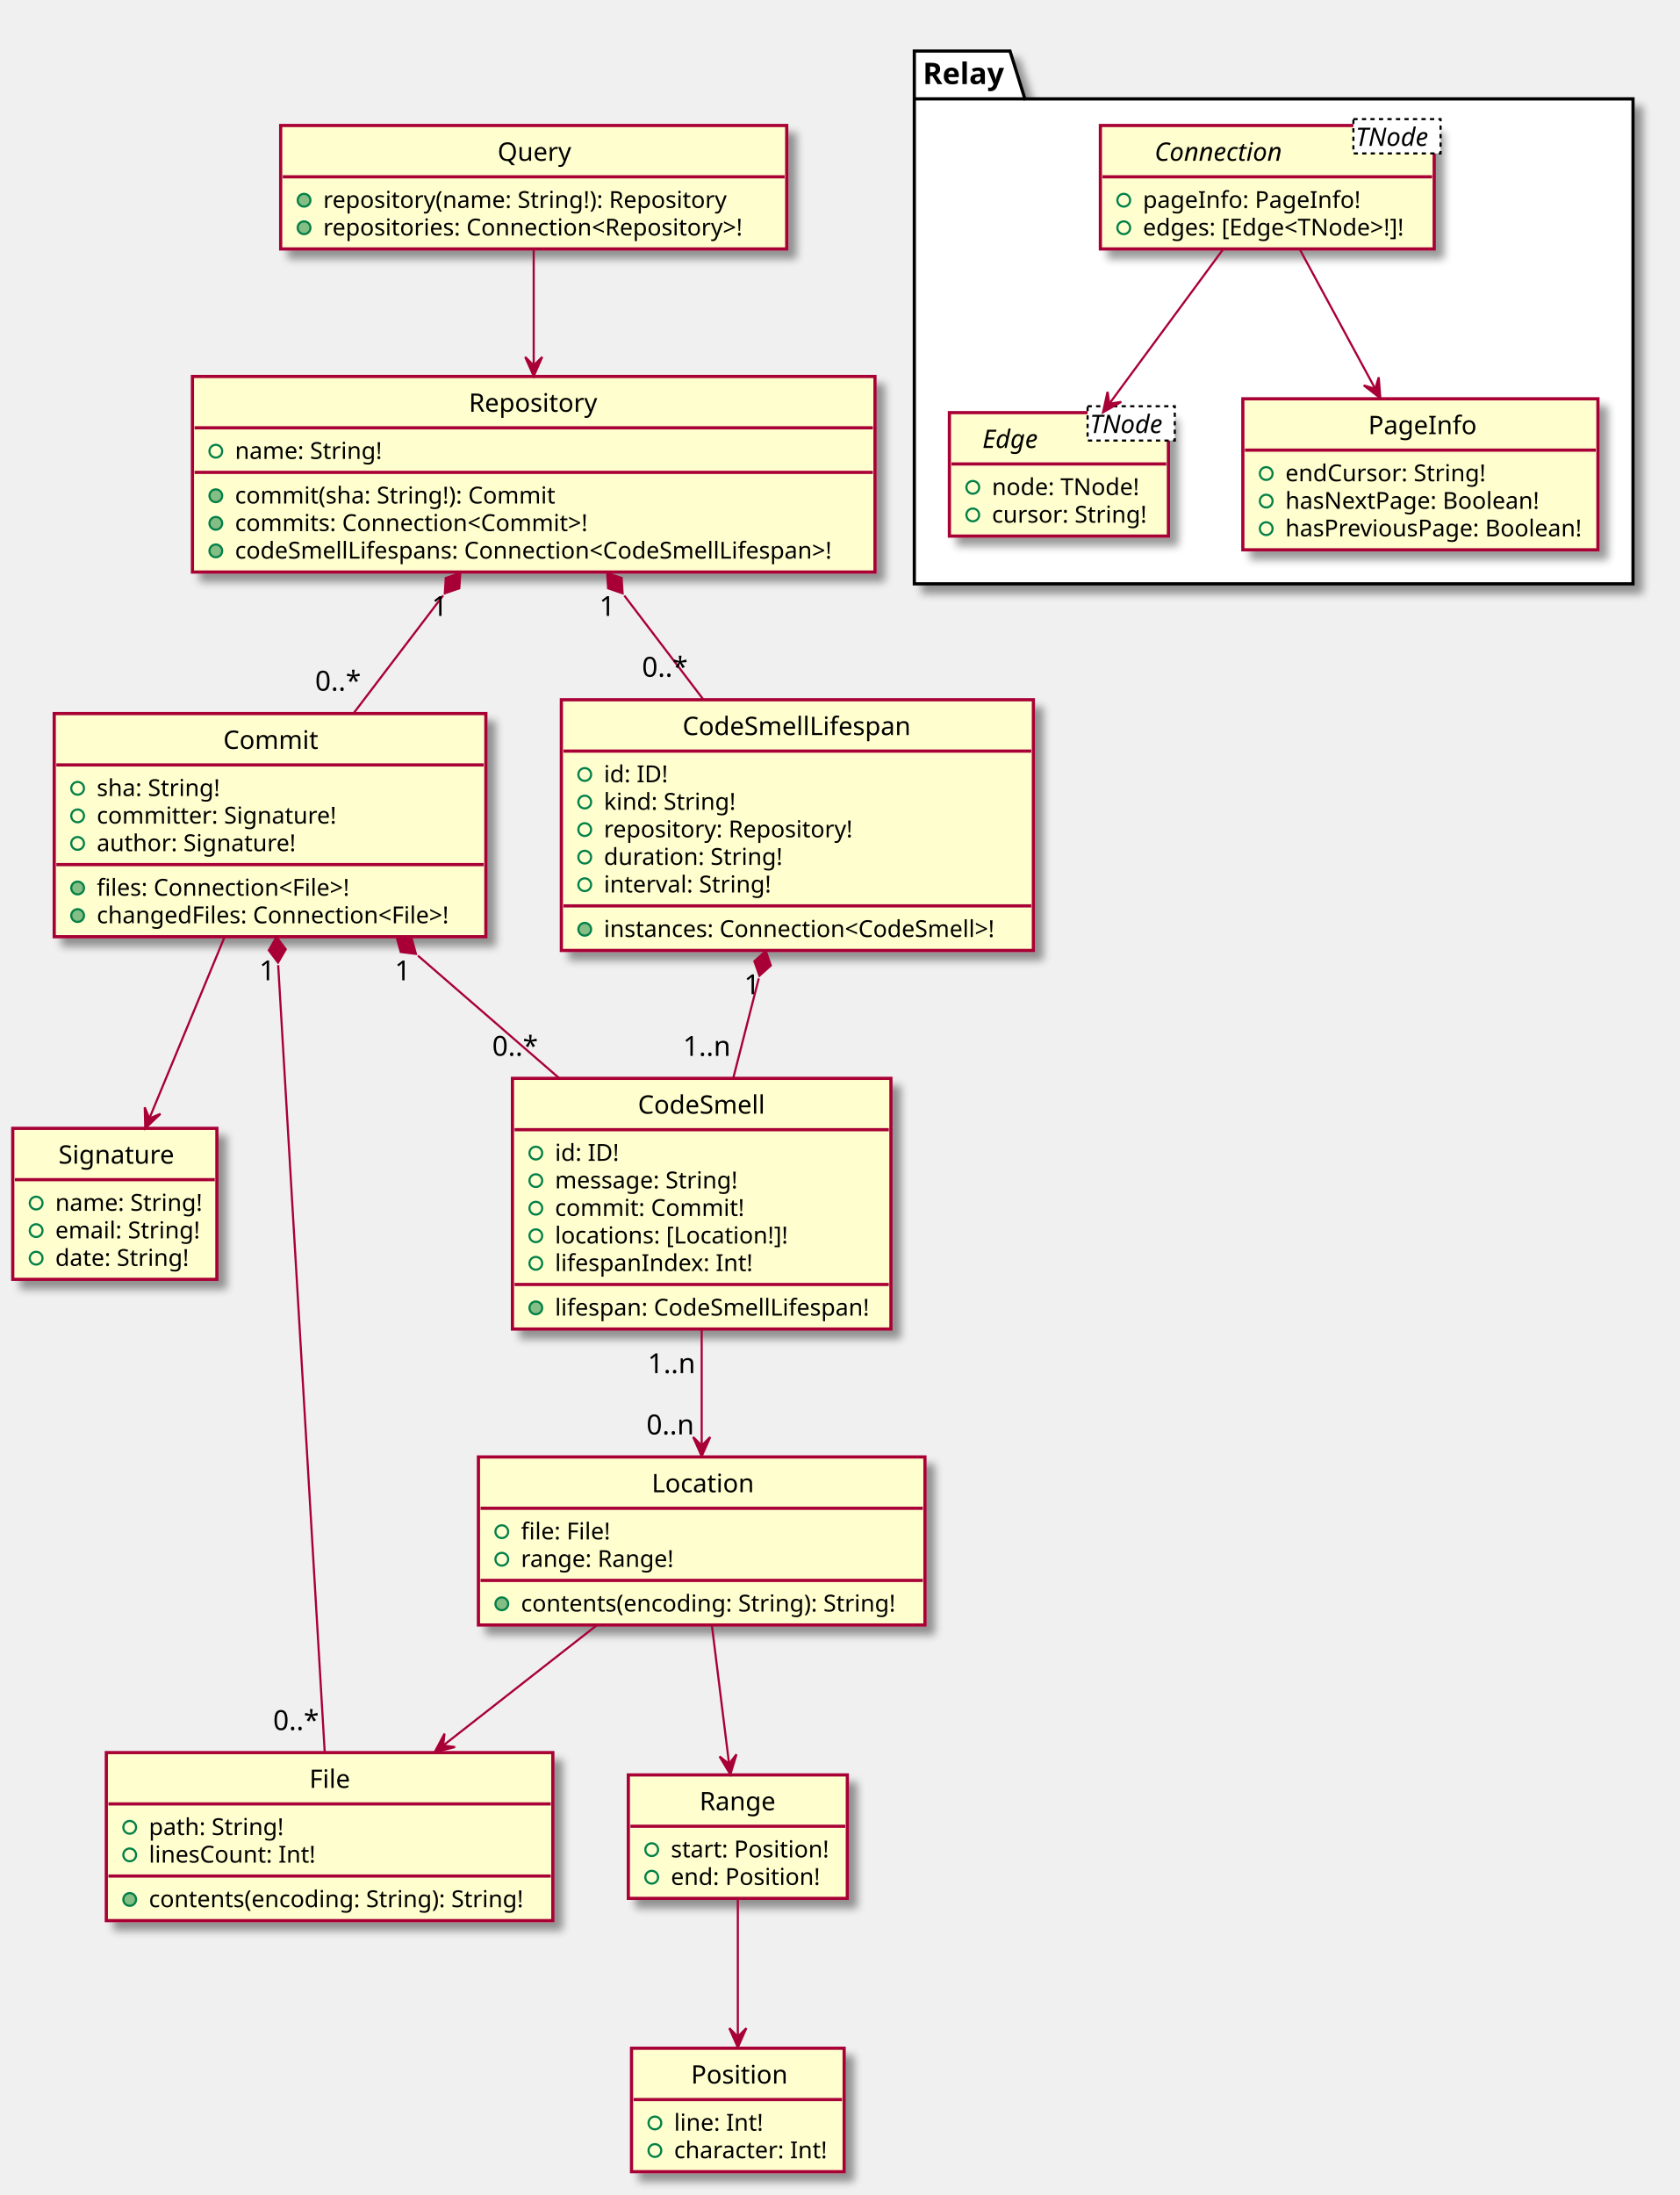
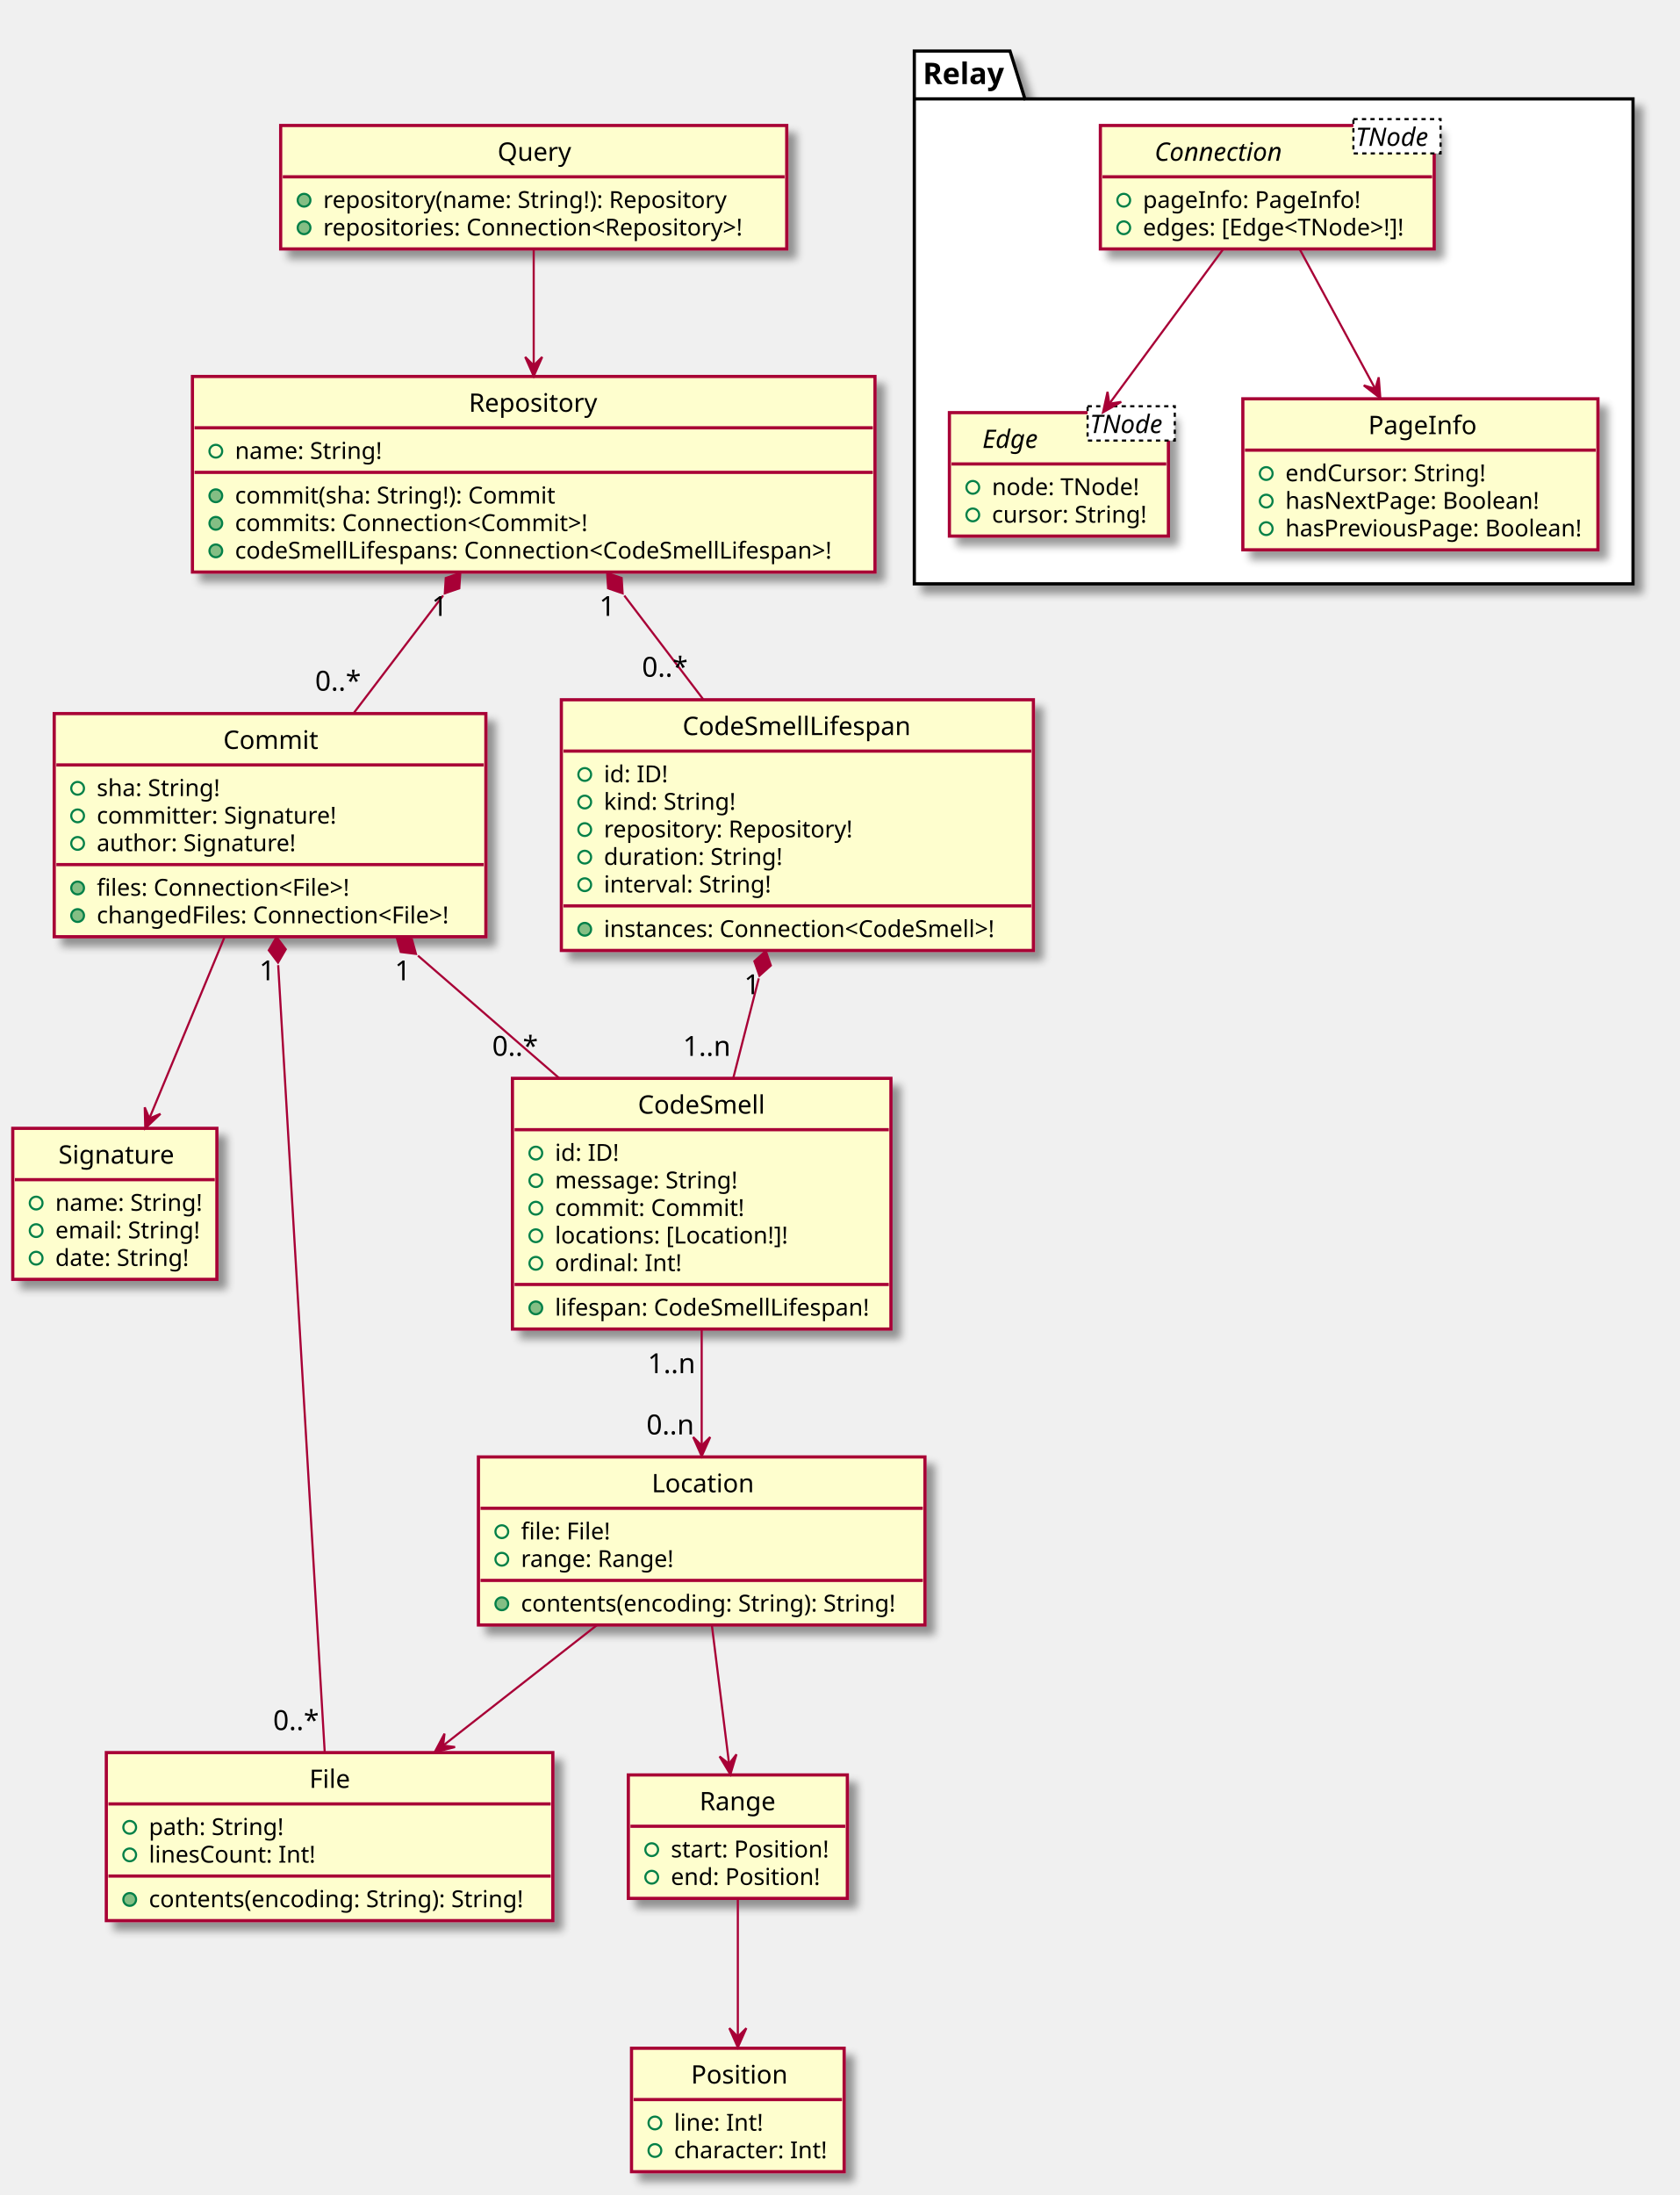
<svg xmlns="http://www.w3.org/2000/svg" contentScriptType="application/ecmascript" contentStyleType="text/css" height="1032px" preserveAspectRatio="none" style="width:790px;height:1032px;" version="1.1" viewBox="0 0 790 1032" width="790px" zoomAndPan="magnify">
  <defs>
-     <filter height="300%" id="f1eajovxebm3k2" width="300%" x="-1" y="-1">
+     <filter height="300%" id="f13iiy6ro13sih" width="300%" x="-1" y="-1">
      <feGaussianBlur result="blurOut" stdDeviation="2.0" />
      <feColorMatrix in="blurOut" result="blurOut2" type="matrix" values="0 0 0 0 0 0 0 0 0 0 0 0 0 0 0 0 0 0 .4 0" />
      <feOffset dx="4.0" dy="4.0" in="blurOut2" result="blurOut3" />
      <feBlend in="SourceGraphic" in2="blurOut3" mode="normal" />
    </filter>
  </defs>
  <g>
-     <polygon fill="#FFFFFF" filter="url(#f1eajovxebm3k2)" points="430,24,475,24,482,46.488,768,46.488,768,274.5,430,274.5,430,24" style="stroke: #000000; stroke-width: 1.5;" />
+     <polygon fill="#FFFFFF" filter="url(#f13iiy6ro13sih)" points="430,24,475,24,482,46.488,768,46.488,768,274.5,430,274.5,430,24" style="stroke: #000000; stroke-width: 1.5;" />
    <line style="stroke: #000000; stroke-width: 1.5;" x1="430" x2="482" y1="46.488" y2="46.488" />
    <text fill="#000000" font-family="sans-serif" font-size="14" font-weight="bold" lengthAdjust="spacingAndGlyphs" textLength="39" x="434" y="39.535">Relay</text>
-     <rect fill="#FEFECE" filter="url(#f1eajovxebm3k2)" height="58.043" id="Relay.Connection" style="stroke: #A80036; stroke-width: 1.5;" width="157" x="517.5" y="59" />
+     <rect fill="#FEFECE" filter="url(#f13iiy6ro13sih)" height="58.043" id="Relay.Connection" style="stroke: #A80036; stroke-width: 1.5;" width="157" x="517.5" y="59" />
    <text fill="#000000" font-family="sans-serif" font-size="12" font-style="italic" lengthAdjust="spacingAndGlyphs" textLength="63" x="543" y="75.602">Connection</text>
    <rect fill="#FFFFFF" height="16.133" style="stroke: #000000; stroke-width: 1.0; stroke-dasharray: 2.0,2.0;" width="41" x="636.5" y="56" />
    <text fill="#000000" font-family="sans-serif" font-size="12" font-style="italic" lengthAdjust="spacingAndGlyphs" textLength="39" x="637.5" y="68.602">TNode</text>
    <line style="stroke: #A80036; stroke-width: 1.5;" x1="518.5" x2="673.5" y1="83.133" y2="83.133" />
    <ellipse cx="528.5" cy="94.133" fill="none" rx="3" ry="3" style="stroke: #038048; stroke-width: 1.0;" />
    <text fill="#000000" font-family="sans-serif" font-size="11" lengthAdjust="spacingAndGlyphs" textLength="102" x="537.5" y="97.768">pageInfo: PageInfo!</text>
    <ellipse cx="528.5" cy="107.088" fill="none" rx="3" ry="3" style="stroke: #038048; stroke-width: 1.0;" />
    <text fill="#000000" font-family="sans-serif" font-size="11" lengthAdjust="spacingAndGlyphs" textLength="131" x="537.5" y="110.723">edges: [Edge&lt;TNode&gt;!]!</text>
-     <rect fill="#FEFECE" filter="url(#f1eajovxebm3k2)" height="58.043" id="Relay.Edge" style="stroke: #A80036; stroke-width: 1.5;" width="103" x="446.5" y="194" />
+     <rect fill="#FEFECE" filter="url(#f13iiy6ro13sih)" height="58.043" id="Relay.Edge" style="stroke: #A80036; stroke-width: 1.5;" width="103" x="446.5" y="194" />
    <text fill="#000000" font-family="sans-serif" font-size="12" font-style="italic" lengthAdjust="spacingAndGlyphs" textLength="29" x="462" y="210.602">Edge</text>
    <rect fill="#FFFFFF" height="16.133" style="stroke: #000000; stroke-width: 1.0; stroke-dasharray: 2.0,2.0;" width="41" x="511.5" y="191" />
    <text fill="#000000" font-family="sans-serif" font-size="12" font-style="italic" lengthAdjust="spacingAndGlyphs" textLength="39" x="512.5" y="203.602">TNode</text>
    <line style="stroke: #A80036; stroke-width: 1.5;" x1="447.5" x2="548.5" y1="218.133" y2="218.133" />
    <ellipse cx="457.5" cy="229.133" fill="none" rx="3" ry="3" style="stroke: #038048; stroke-width: 1.0;" />
    <text fill="#000000" font-family="sans-serif" font-size="11" lengthAdjust="spacingAndGlyphs" textLength="71" x="466.5" y="232.768">node: TNode!</text>
    <ellipse cx="457.5" cy="242.088" fill="none" rx="3" ry="3" style="stroke: #038048; stroke-width: 1.0;" />
    <text fill="#000000" font-family="sans-serif" font-size="11" lengthAdjust="spacingAndGlyphs" textLength="77" x="466.5" y="245.723">cursor: String!</text>
-     <rect fill="#FEFECE" filter="url(#f1eajovxebm3k2)" height="70.998" id="Relay.PageInfo" style="stroke: #A80036; stroke-width: 1.5;" width="167" x="584.5" y="187.5" />
+     <rect fill="#FEFECE" filter="url(#f13iiy6ro13sih)" height="70.998" id="Relay.PageInfo" style="stroke: #A80036; stroke-width: 1.5;" width="167" x="584.5" y="187.5" />
    <text fill="#000000" font-family="sans-serif" font-size="12" lengthAdjust="spacingAndGlyphs" textLength="49" x="643.5" y="204.102">PageInfo</text>
    <line style="stroke: #A80036; stroke-width: 1.5;" x1="585.5" x2="750.5" y1="211.633" y2="211.633" />
    <ellipse cx="595.5" cy="222.633" fill="none" rx="3" ry="3" style="stroke: #038048; stroke-width: 1.0;" />
    <text fill="#000000" font-family="sans-serif" font-size="11" lengthAdjust="spacingAndGlyphs" textLength="99" x="604.5" y="226.268">endCursor: String!</text>
    <ellipse cx="595.5" cy="235.588" fill="none" rx="3" ry="3" style="stroke: #038048; stroke-width: 1.0;" />
    <text fill="#000000" font-family="sans-serif" font-size="11" lengthAdjust="spacingAndGlyphs" textLength="120" x="604.5" y="239.223">hasNextPage: Boolean!</text>
    <ellipse cx="595.5" cy="248.543" fill="none" rx="3" ry="3" style="stroke: #038048; stroke-width: 1.0;" />
    <text fill="#000000" font-family="sans-serif" font-size="11" lengthAdjust="spacingAndGlyphs" textLength="141" x="604.5" y="252.178">hasPreviousPage: Boolean!</text>
-     <rect fill="#FEFECE" filter="url(#f1eajovxebm3k2)" height="58.043" id="Query" style="stroke: #A80036; stroke-width: 1.5;" width="238" x="132" y="59" />
+     <rect fill="#FEFECE" filter="url(#f13iiy6ro13sih)" height="58.043" id="Query" style="stroke: #A80036; stroke-width: 1.5;" width="238" x="132" y="59" />
    <text fill="#000000" font-family="sans-serif" font-size="12" lengthAdjust="spacingAndGlyphs" textLength="34" x="234" y="75.602">Query</text>
    <line style="stroke: #A80036; stroke-width: 1.5;" x1="133" x2="369" y1="83.133" y2="83.133" />
    <ellipse cx="143" cy="94.133" fill="#84BE84" rx="3" ry="3" style="stroke: #038048; stroke-width: 1.0;" />
    <text fill="#000000" font-family="sans-serif" font-size="11" lengthAdjust="spacingAndGlyphs" textLength="198" x="152" y="97.768">repository(name: String!): Repository</text>
    <ellipse cx="143" cy="107.088" fill="#84BE84" rx="3" ry="3" style="stroke: #038048; stroke-width: 1.0;" />
    <text fill="#000000" font-family="sans-serif" font-size="11" lengthAdjust="spacingAndGlyphs" textLength="212" x="152" y="110.723">repositories: Connection&lt;Repository&gt;!</text>
-     <rect fill="#FEFECE" filter="url(#f1eajovxebm3k2)" height="91.953" id="Repository" style="stroke: #A80036; stroke-width: 1.5;" width="321" x="90.5" y="177" />
+     <rect fill="#FEFECE" filter="url(#f13iiy6ro13sih)" height="91.953" id="Repository" style="stroke: #A80036; stroke-width: 1.5;" width="321" x="90.5" y="177" />
    <text fill="#000000" font-family="sans-serif" font-size="12" lengthAdjust="spacingAndGlyphs" textLength="61" x="220.5" y="193.602">Repository</text>
    <line style="stroke: #A80036; stroke-width: 1.5;" x1="91.5" x2="410.5" y1="201.133" y2="201.133" />
    <ellipse cx="101.5" cy="212.133" fill="none" rx="3" ry="3" style="stroke: #038048; stroke-width: 1.0;" />
    <text fill="#000000" font-family="sans-serif" font-size="11" lengthAdjust="spacingAndGlyphs" textLength="70" x="110.5" y="215.768">name: String!</text>
    <line style="stroke: #A80036; stroke-width: 1.5;" x1="91.5" x2="410.5" y1="222.088" y2="222.088" />
    <ellipse cx="101.5" cy="233.088" fill="#84BE84" rx="3" ry="3" style="stroke: #038048; stroke-width: 1.0;" />
    <text fill="#000000" font-family="sans-serif" font-size="11" lengthAdjust="spacingAndGlyphs" textLength="156" x="110.5" y="236.723">commit(sha: String!): Commit</text>
    <ellipse cx="101.5" cy="246.043" fill="#84BE84" rx="3" ry="3" style="stroke: #038048; stroke-width: 1.0;" />
    <text fill="#000000" font-family="sans-serif" font-size="11" lengthAdjust="spacingAndGlyphs" textLength="177" x="110.5" y="249.678">commits: Connection&lt;Commit&gt;!</text>
    <ellipse cx="101.5" cy="258.998" fill="#84BE84" rx="3" ry="3" style="stroke: #038048; stroke-width: 1.0;" />
    <text fill="#000000" font-family="sans-serif" font-size="11" lengthAdjust="spacingAndGlyphs" textLength="295" x="110.5" y="262.633">codeSmellLifespans: Connection&lt;CodeSmellLifespan&gt;!</text>
-     <rect fill="#FEFECE" filter="url(#f1eajovxebm3k2)" height="104.908" id="Commit" style="stroke: #A80036; stroke-width: 1.5;" width="203" x="25.5" y="335.5" />
+     <rect fill="#FEFECE" filter="url(#f13iiy6ro13sih)" height="104.908" id="Commit" style="stroke: #A80036; stroke-width: 1.5;" width="203" x="25.5" y="335.5" />
    <text fill="#000000" font-family="sans-serif" font-size="12" lengthAdjust="spacingAndGlyphs" textLength="44" x="105" y="352.102">Commit</text>
    <line style="stroke: #A80036; stroke-width: 1.5;" x1="26.5" x2="227.5" y1="359.633" y2="359.633" />
    <ellipse cx="36.5" cy="370.633" fill="none" rx="3" ry="3" style="stroke: #038048; stroke-width: 1.0;" />
    <text fill="#000000" font-family="sans-serif" font-size="11" lengthAdjust="spacingAndGlyphs" textLength="60" x="45.5" y="374.268">sha: String!</text>
    <ellipse cx="36.5" cy="383.588" fill="none" rx="3" ry="3" style="stroke: #038048; stroke-width: 1.0;" />
    <text fill="#000000" font-family="sans-serif" font-size="11" lengthAdjust="spacingAndGlyphs" textLength="115" x="45.5" y="387.223">committer: Signature!</text>
    <ellipse cx="36.5" cy="396.543" fill="none" rx="3" ry="3" style="stroke: #038048; stroke-width: 1.0;" />
    <text fill="#000000" font-family="sans-serif" font-size="11" lengthAdjust="spacingAndGlyphs" textLength="96" x="45.5" y="400.178">author: Signature!</text>
    <line style="stroke: #A80036; stroke-width: 1.5;" x1="26.5" x2="227.5" y1="406.498" y2="406.498" />
    <ellipse cx="36.5" cy="417.498" fill="#84BE84" rx="3" ry="3" style="stroke: #038048; stroke-width: 1.0;" />
    <text fill="#000000" font-family="sans-serif" font-size="11" lengthAdjust="spacingAndGlyphs" textLength="129" x="45.5" y="421.133">files: Connection&lt;File&gt;!</text>
    <ellipse cx="36.5" cy="430.453" fill="#84BE84" rx="3" ry="3" style="stroke: #038048; stroke-width: 1.0;" />
    <text fill="#000000" font-family="sans-serif" font-size="11" lengthAdjust="spacingAndGlyphs" textLength="177" x="45.5" y="434.088">changedFiles: Connection&lt;File&gt;!</text>
-     <rect fill="#FEFECE" filter="url(#f1eajovxebm3k2)" height="117.863" id="CodeSmellLifespan" style="stroke: #A80036; stroke-width: 1.5;" width="222" x="264" y="329" />
+     <rect fill="#FEFECE" filter="url(#f13iiy6ro13sih)" height="117.863" id="CodeSmellLifespan" style="stroke: #A80036; stroke-width: 1.5;" width="222" x="264" y="329" />
    <text fill="#000000" font-family="sans-serif" font-size="12" lengthAdjust="spacingAndGlyphs" textLength="108" x="321" y="345.602">CodeSmellLifespan</text>
    <line style="stroke: #A80036; stroke-width: 1.5;" x1="265" x2="485" y1="353.133" y2="353.133" />
    <ellipse cx="275" cy="364.133" fill="none" rx="3" ry="3" style="stroke: #038048; stroke-width: 1.0;" />
    <text fill="#000000" font-family="sans-serif" font-size="11" lengthAdjust="spacingAndGlyphs" textLength="30" x="284" y="367.768">id: ID!</text>
    <ellipse cx="275" cy="377.088" fill="none" rx="3" ry="3" style="stroke: #038048; stroke-width: 1.0;" />
    <text fill="#000000" font-family="sans-serif" font-size="11" lengthAdjust="spacingAndGlyphs" textLength="64" x="284" y="380.723">kind: String!</text>
    <ellipse cx="275" cy="390.043" fill="none" rx="3" ry="3" style="stroke: #038048; stroke-width: 1.0;" />
    <text fill="#000000" font-family="sans-serif" font-size="11" lengthAdjust="spacingAndGlyphs" textLength="123" x="284" y="393.678">repository: Repository!</text>
    <ellipse cx="275" cy="402.998" fill="none" rx="3" ry="3" style="stroke: #038048; stroke-width: 1.0;" />
    <text fill="#000000" font-family="sans-serif" font-size="11" lengthAdjust="spacingAndGlyphs" textLength="87" x="284" y="406.633">duration: String!</text>
    <ellipse cx="275" cy="415.953" fill="none" rx="3" ry="3" style="stroke: #038048; stroke-width: 1.0;" />
    <text fill="#000000" font-family="sans-serif" font-size="11" lengthAdjust="spacingAndGlyphs" textLength="81" x="284" y="419.588">interval: String!</text>
    <line style="stroke: #A80036; stroke-width: 1.5;" x1="265" x2="485" y1="425.908" y2="425.908" />
    <ellipse cx="275" cy="436.908" fill="#84BE84" rx="3" ry="3" style="stroke: #038048; stroke-width: 1.0;" />
    <text fill="#000000" font-family="sans-serif" font-size="11" lengthAdjust="spacingAndGlyphs" textLength="196" x="284" y="440.543">instances: Connection&lt;CodeSmell&gt;!</text>
-     <rect fill="#FEFECE" filter="url(#f1eajovxebm3k2)" height="70.998" id="Signature" style="stroke: #A80036; stroke-width: 1.5;" width="96" x="6" y="530.5" />
+     <rect fill="#FEFECE" filter="url(#f13iiy6ro13sih)" height="70.998" id="Signature" style="stroke: #A80036; stroke-width: 1.5;" width="96" x="6" y="530.5" />
    <text fill="#000000" font-family="sans-serif" font-size="12" lengthAdjust="spacingAndGlyphs" textLength="53" x="27.5" y="547.102">Signature</text>
    <line style="stroke: #A80036; stroke-width: 1.5;" x1="7" x2="101" y1="554.633" y2="554.633" />
    <ellipse cx="17" cy="565.633" fill="none" rx="3" ry="3" style="stroke: #038048; stroke-width: 1.0;" />
    <text fill="#000000" font-family="sans-serif" font-size="11" lengthAdjust="spacingAndGlyphs" textLength="70" x="26" y="569.268">name: String!</text>
    <ellipse cx="17" cy="578.588" fill="none" rx="3" ry="3" style="stroke: #038048; stroke-width: 1.0;" />
    <text fill="#000000" font-family="sans-serif" font-size="11" lengthAdjust="spacingAndGlyphs" textLength="69" x="26" y="582.223">email: String!</text>
    <ellipse cx="17" cy="591.543" fill="none" rx="3" ry="3" style="stroke: #038048; stroke-width: 1.0;" />
    <text fill="#000000" font-family="sans-serif" font-size="11" lengthAdjust="spacingAndGlyphs" textLength="64" x="26" y="595.178">date: String!</text>
-     <rect fill="#FEFECE" filter="url(#f1eajovxebm3k2)" height="117.863" id="CodeSmell" style="stroke: #A80036; stroke-width: 1.5;" width="178" x="241" y="507" />
+     <rect fill="#FEFECE" filter="url(#f13iiy6ro13sih)" height="117.863" id="CodeSmell" style="stroke: #A80036; stroke-width: 1.5;" width="178" x="241" y="507" />
    <text fill="#000000" font-family="sans-serif" font-size="12" lengthAdjust="spacingAndGlyphs" textLength="60" x="300" y="523.602">CodeSmell</text>
    <line style="stroke: #A80036; stroke-width: 1.5;" x1="242" x2="418" y1="531.133" y2="531.133" />
    <ellipse cx="252" cy="542.133" fill="none" rx="3" ry="3" style="stroke: #038048; stroke-width: 1.0;" />
    <text fill="#000000" font-family="sans-serif" font-size="11" lengthAdjust="spacingAndGlyphs" textLength="30" x="261" y="545.768">id: ID!</text>
    <ellipse cx="252" cy="555.088" fill="none" rx="3" ry="3" style="stroke: #038048; stroke-width: 1.0;" />
    <text fill="#000000" font-family="sans-serif" font-size="11" lengthAdjust="spacingAndGlyphs" textLength="88" x="261" y="558.723">message: String!</text>
    <ellipse cx="252" cy="568.043" fill="none" rx="3" ry="3" style="stroke: #038048; stroke-width: 1.0;" />
    <text fill="#000000" font-family="sans-serif" font-size="11" lengthAdjust="spacingAndGlyphs" textLength="91" x="261" y="571.678">commit: Commit!</text>
    <ellipse cx="252" cy="580.998" fill="none" rx="3" ry="3" style="stroke: #038048; stroke-width: 1.0;" />
    <text fill="#000000" font-family="sans-serif" font-size="11" lengthAdjust="spacingAndGlyphs" textLength="115" x="261" y="584.633">locations: [Location!]!</text>
    <ellipse cx="252" cy="593.953" fill="none" rx="3" ry="3" style="stroke: #038048; stroke-width: 1.0;" />
-     <text fill="#000000" font-family="sans-serif" font-size="11" lengthAdjust="spacingAndGlyphs" textLength="95" x="261" y="597.588">lifespanIndex: Int!</text>
+     <text fill="#000000" font-family="sans-serif" font-size="11" lengthAdjust="spacingAndGlyphs" textLength="61" x="261" y="597.588">ordinal: Int!</text>
    <line style="stroke: #A80036; stroke-width: 1.5;" x1="242" x2="418" y1="603.908" y2="603.908" />
    <ellipse cx="252" cy="614.908" fill="#84BE84" rx="3" ry="3" style="stroke: #038048; stroke-width: 1.0;" />
    <text fill="#000000" font-family="sans-serif" font-size="11" lengthAdjust="spacingAndGlyphs" textLength="152" x="261" y="618.543">lifespan: CodeSmellLifespan!</text>
-     <rect fill="#FEFECE" filter="url(#f1eajovxebm3k2)" height="78.998" id="File" style="stroke: #A80036; stroke-width: 1.5;" width="210" x="50" y="824" />
+     <rect fill="#FEFECE" filter="url(#f13iiy6ro13sih)" height="78.998" id="File" style="stroke: #A80036; stroke-width: 1.5;" width="210" x="50" y="824" />
    <text fill="#000000" font-family="sans-serif" font-size="12" lengthAdjust="spacingAndGlyphs" textLength="19" x="145.5" y="840.602">File</text>
    <line style="stroke: #A80036; stroke-width: 1.5;" x1="51" x2="259" y1="848.133" y2="848.133" />
    <ellipse cx="61" cy="859.133" fill="none" rx="3" ry="3" style="stroke: #038048; stroke-width: 1.0;" />
    <text fill="#000000" font-family="sans-serif" font-size="11" lengthAdjust="spacingAndGlyphs" textLength="65" x="70" y="862.768">path: String!</text>
    <ellipse cx="61" cy="872.088" fill="none" rx="3" ry="3" style="stroke: #038048; stroke-width: 1.0;" />
    <text fill="#000000" font-family="sans-serif" font-size="11" lengthAdjust="spacingAndGlyphs" textLength="81" x="70" y="875.723">linesCount: Int!</text>
    <line style="stroke: #A80036; stroke-width: 1.5;" x1="51" x2="259" y1="882.043" y2="882.043" />
    <ellipse cx="61" cy="893.043" fill="#84BE84" rx="3" ry="3" style="stroke: #038048; stroke-width: 1.0;" />
    <text fill="#000000" font-family="sans-serif" font-size="11" lengthAdjust="spacingAndGlyphs" textLength="184" x="70" y="896.678">contents(encoding: String): String!</text>
-     <rect fill="#FEFECE" filter="url(#f1eajovxebm3k2)" height="78.998" id="Location" style="stroke: #A80036; stroke-width: 1.5;" width="210" x="225" y="685" />
+     <rect fill="#FEFECE" filter="url(#f13iiy6ro13sih)" height="78.998" id="Location" style="stroke: #A80036; stroke-width: 1.5;" width="210" x="225" y="685" />
    <text fill="#000000" font-family="sans-serif" font-size="12" lengthAdjust="spacingAndGlyphs" textLength="47" x="306.5" y="701.602">Location</text>
    <line style="stroke: #A80036; stroke-width: 1.5;" x1="226" x2="434" y1="709.133" y2="709.133" />
    <ellipse cx="236" cy="720.133" fill="none" rx="3" ry="3" style="stroke: #038048; stroke-width: 1.0;" />
    <text fill="#000000" font-family="sans-serif" font-size="11" lengthAdjust="spacingAndGlyphs" textLength="43" x="245" y="723.768">file: File!</text>
    <ellipse cx="236" cy="733.088" fill="none" rx="3" ry="3" style="stroke: #038048; stroke-width: 1.0;" />
    <text fill="#000000" font-family="sans-serif" font-size="11" lengthAdjust="spacingAndGlyphs" textLength="73" x="245" y="736.723">range: Range!</text>
    <line style="stroke: #A80036; stroke-width: 1.5;" x1="226" x2="434" y1="743.043" y2="743.043" />
    <ellipse cx="236" cy="754.043" fill="#84BE84" rx="3" ry="3" style="stroke: #038048; stroke-width: 1.0;" />
    <text fill="#000000" font-family="sans-serif" font-size="11" lengthAdjust="spacingAndGlyphs" textLength="184" x="245" y="757.678">contents(encoding: String): String!</text>
-     <rect fill="#FEFECE" filter="url(#f1eajovxebm3k2)" height="58.043" id="Range" style="stroke: #A80036; stroke-width: 1.5;" width="103" x="295.5" y="834.5" />
+     <rect fill="#FEFECE" filter="url(#f13iiy6ro13sih)" height="58.043" id="Range" style="stroke: #A80036; stroke-width: 1.5;" width="103" x="295.5" y="834.5" />
    <text fill="#000000" font-family="sans-serif" font-size="12" lengthAdjust="spacingAndGlyphs" textLength="36" x="329" y="851.102">Range</text>
    <line style="stroke: #A80036; stroke-width: 1.5;" x1="296.5" x2="397.5" y1="858.633" y2="858.633" />
    <ellipse cx="306.5" cy="869.633" fill="none" rx="3" ry="3" style="stroke: #038048; stroke-width: 1.0;" />
    <text fill="#000000" font-family="sans-serif" font-size="11" lengthAdjust="spacingAndGlyphs" textLength="77" x="315.5" y="873.268">start: Position!</text>
    <ellipse cx="306.5" cy="882.588" fill="none" rx="3" ry="3" style="stroke: #038048; stroke-width: 1.0;" />
    <text fill="#000000" font-family="sans-serif" font-size="11" lengthAdjust="spacingAndGlyphs" textLength="72" x="315.5" y="886.223">end: Position!</text>
-     <rect fill="#FEFECE" filter="url(#f1eajovxebm3k2)" height="58.043" id="Position" style="stroke: #A80036; stroke-width: 1.5;" width="100" x="297" y="963" />
+     <rect fill="#FEFECE" filter="url(#f13iiy6ro13sih)" height="58.043" id="Position" style="stroke: #A80036; stroke-width: 1.5;" width="100" x="297" y="963" />
    <text fill="#000000" font-family="sans-serif" font-size="12" lengthAdjust="spacingAndGlyphs" textLength="44" x="325" y="979.602">Position</text>
    <line style="stroke: #A80036; stroke-width: 1.5;" x1="298" x2="396" y1="987.133" y2="987.133" />
    <ellipse cx="308" cy="998.133" fill="none" rx="3" ry="3" style="stroke: #038048; stroke-width: 1.0;" />
    <text fill="#000000" font-family="sans-serif" font-size="11" lengthAdjust="spacingAndGlyphs" textLength="42" x="317" y="1001.768">line: Int!</text>
    <ellipse cx="308" cy="1011.088" fill="none" rx="3" ry="3" style="stroke: #038048; stroke-width: 1.0;" />
    <text fill="#000000" font-family="sans-serif" font-size="11" lengthAdjust="spacingAndGlyphs" textLength="74" x="317" y="1014.723">character: Int!</text>
    <path d="M251,117.21 C251,133.03 251,153.24 251,171.68 " fill="none" id="Query-&gt;Repository" style="stroke: #A80036; stroke-width: 1.0;" />
    <polygon fill="#A80036" points="251,176.83,255,167.83,251,171.83,247,167.83,251,176.83" style="stroke: #A80036; stroke-width: 1.0;" />
    <path d="M208.4,279.99 C194.78,297.9 179.77,317.64 166.38,335.23 " fill="none" id="Repository&lt;-Commit" style="stroke: #A80036; stroke-width: 1.0;" />
    <polygon fill="#A80036" points="216.46,269.4,209.643,271.752,209.193,278.949,216.009,276.597,216.46,269.4" style="stroke: #A80036; stroke-width: 1.0;" />
    <text fill="#000000" font-family="sans-serif" font-size="13" lengthAdjust="spacingAndGlyphs" textLength="8" x="203.04" y="289.573">1</text>
    <text fill="#000000" font-family="sans-serif" font-size="13" lengthAdjust="spacingAndGlyphs" textLength="22" x="148.194" y="324.727">0..*</text>
    <path d="M293.62,280.03 C305.58,295.74 318.6,312.86 330.66,328.71 " fill="none" id="Repository&lt;-CodeSmellLifespan" style="stroke: #A80036; stroke-width: 1.0;" />
    <polygon fill="#A80036" points="285.54,269.4,285.991,276.597,292.807,278.949,292.357,271.752,285.54,269.4" style="stroke: #A80036; stroke-width: 1.0;" />
    <text fill="#000000" font-family="sans-serif" font-size="13" lengthAdjust="spacingAndGlyphs" textLength="8" x="281.835" y="289.573">1</text>
    <text fill="#000000" font-family="sans-serif" font-size="13" lengthAdjust="spacingAndGlyphs" textLength="22" x="301.915" y="318.166">0..*</text>
    <path d="M105.49,440.85 C94.26,467.95 80.72,500.57 70.35,525.58 " fill="none" id="Commit-&gt;Signature" style="stroke: #A80036; stroke-width: 1.0;" />
    <polygon fill="#A80036" points="68.32,530.47,75.463,523.69,70.236,525.852,68.074,520.624,68.32,530.47" style="stroke: #A80036; stroke-width: 1.0;" />
    <path d="M196.57,449.31 C218.06,467.94 241.67,488.42 262.98,506.9 " fill="none" id="Commit&lt;-CodeSmell" style="stroke: #A80036; stroke-width: 1.0;" />
    <polygon fill="#A80036" points="186.54,440.62,188.456,447.572,195.61,448.477,193.694,441.525,186.54,440.62" style="stroke: #A80036; stroke-width: 1.0;" />
    <text fill="#000000" font-family="sans-serif" font-size="13" lengthAdjust="spacingAndGlyphs" textLength="8" x="185.656" y="460.917">1</text>
    <text fill="#000000" font-family="sans-serif" font-size="13" lengthAdjust="spacingAndGlyphs" textLength="22" x="231.471" y="496.379">0..*</text>
    <path d="M130.83,453.78 C136.75,553.81 147.92,742.76 152.72,823.89 " fill="none" id="Commit&lt;-File" style="stroke: #A80036; stroke-width: 1.0;" />
    <polygon fill="#A80036" points="130.05,440.57,126.413,446.797,130.762,452.549,134.399,446.322,130.05,440.57" style="stroke: #A80036; stroke-width: 1.0;" />
    <text fill="#000000" font-family="sans-serif" font-size="13" lengthAdjust="spacingAndGlyphs" textLength="8" x="121.928" y="460.861">1</text>
    <text fill="#000000" font-family="sans-serif" font-size="13" lengthAdjust="spacingAndGlyphs" textLength="22" x="128.438" y="813.388">0..*</text>
    <path d="M330,625.27 C330,643.23 330,662.69 330,679.52 " fill="none" id="CodeSmell-&gt;Location" style="stroke: #A80036; stroke-width: 1.0;" />
    <polygon fill="#A80036" points="330,684.65,334,675.65,330,679.65,326,675.65,330,684.65" style="stroke: #A80036; stroke-width: 1.0;" />
    <text fill="#000000" font-family="sans-serif" font-size="13" lengthAdjust="spacingAndGlyphs" textLength="24" x="304.613" y="645.585">1..n</text>
    <text fill="#000000" font-family="sans-serif" font-size="13" lengthAdjust="spacingAndGlyphs" textLength="24" x="304.012" y="674.402">0..n</text>
    <path d="M334.78,764.03 C337.32,784.51 340.42,809.46 342.86,829.11 " fill="none" id="Location-&gt;Range" style="stroke: #A80036; stroke-width: 1.0;" />
    <polygon fill="#A80036" points="343.49,834.25,346.356,824.827,342.877,829.288,338.416,825.808,343.49,834.25" style="stroke: #A80036; stroke-width: 1.0;" />
    <path d="M280.79,764.03 C258.23,781.68 231.45,802.65 208.41,820.69 " fill="none" id="Location-&gt;File" style="stroke: #A80036; stroke-width: 1.0;" />
    <polygon fill="#A80036" points="204.45,823.79,213.999,821.376,208.382,820.702,209.057,815.085,204.45,823.79" style="stroke: #A80036; stroke-width: 1.0;" />
    <path d="M347,892.57 C347,911.77 347,937.29 347,957.54 " fill="none" id="Range-&gt;Position" style="stroke: #A80036; stroke-width: 1.0;" />
    <polygon fill="#A80036" points="347,962.57,351,953.57,347,957.57,343,953.57,347,962.57" style="stroke: #A80036; stroke-width: 1.0;" />
    <path d="M356.85,460 C352.86,475.59 348.68,491.93 344.84,506.94 " fill="none" id="CodeSmellLifespan&lt;-CodeSmell" style="stroke: #A80036; stroke-width: 1.0;" />
    <polygon fill="#A80036" points="360.14,447.12,354.776,451.939,357.161,458.745,362.526,453.925,360.14,447.12" style="stroke: #A80036; stroke-width: 1.0;" />
    <text fill="#000000" font-family="sans-serif" font-size="13" lengthAdjust="spacingAndGlyphs" textLength="8" x="349.959" y="467.417">1</text>
    <text fill="#000000" font-family="sans-serif" font-size="13" lengthAdjust="spacingAndGlyphs" textLength="24" x="321.186" y="496.424">1..n</text>
    <path d="M575.22,117.21 C559.56,138.45 538.07,167.61 521.74,189.78 " fill="none" id="Relay.Connection-&gt;Relay.Edge" style="stroke: #A80036; stroke-width: 1.0;" />
    <polygon fill="#A80036" points="518.75,193.83,527.311,188.961,521.718,189.806,520.873,184.213,518.75,193.83" style="stroke: #A80036; stroke-width: 1.0;" />
    <path d="M611.27,117.21 C621.6,136.28 635.38,161.74 646.77,182.79 " fill="none" id="Relay.Connection-&gt;Relay.PageInfo" style="stroke: #A80036; stroke-width: 1.0;" />
    <polygon fill="#A80036" points="649.17,187.21,648.408,177.391,646.792,182.812,641.371,181.196,649.17,187.21" style="stroke: #A80036; stroke-width: 1.0;" />
  </g>
</svg>
